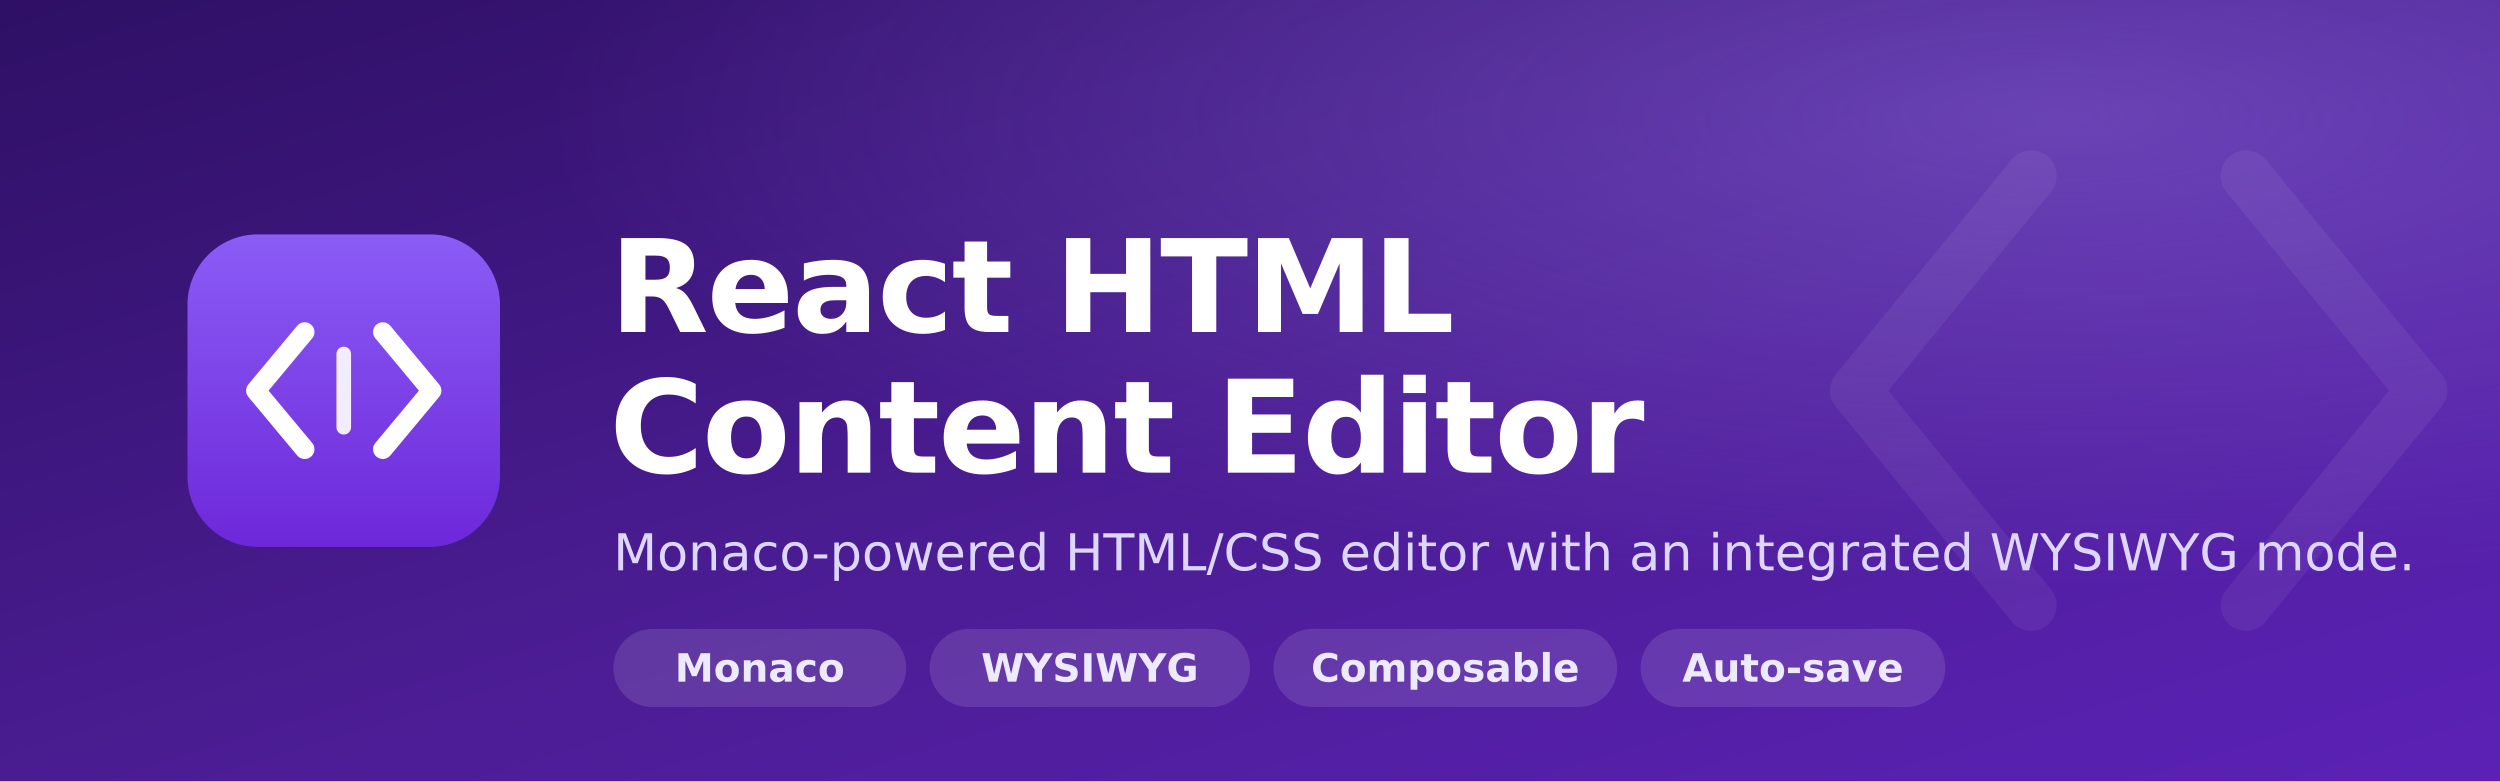
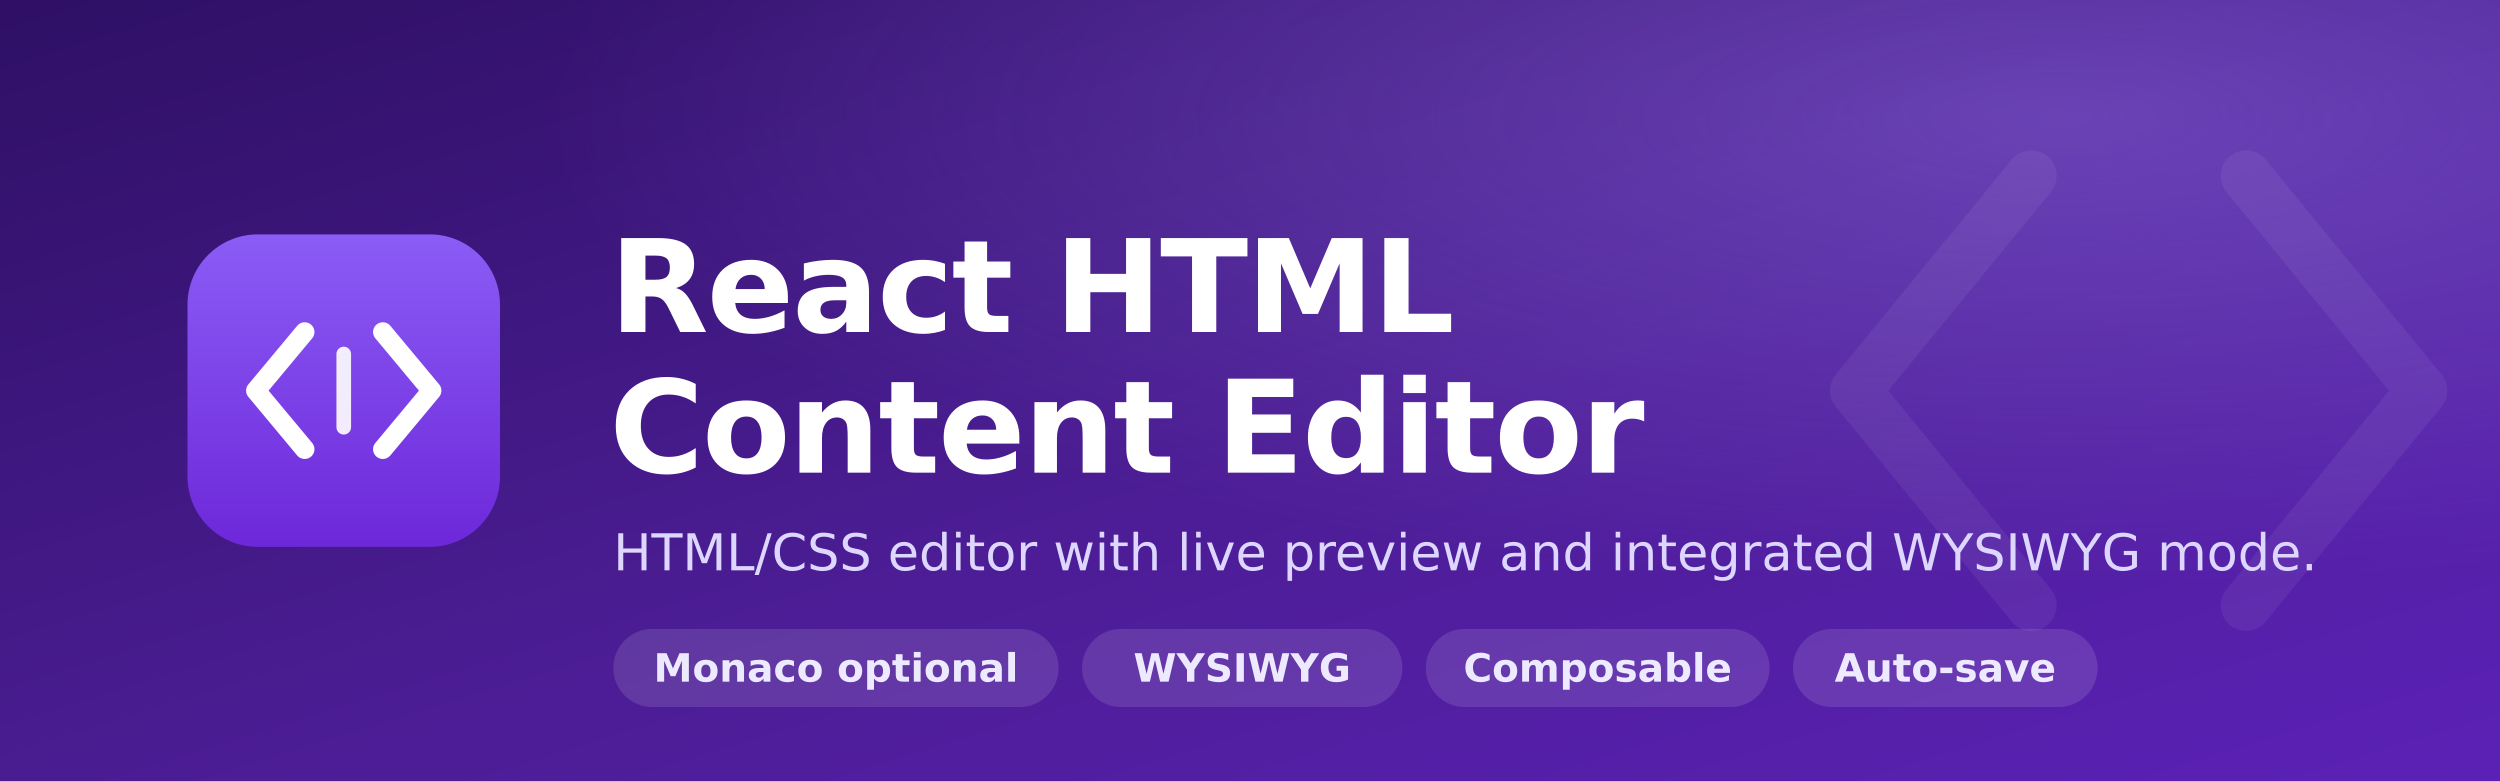
- <svg xmlns="http://www.w3.org/2000/svg" width="1280" height="400" viewBox="0 0 1280 400" role="img" aria-label="React HTML Content Editor — Monaco-powered HTML/CSS editor with an integrated WYSIWYG mode">
+ <svg xmlns="http://www.w3.org/2000/svg" width="1280" height="400" viewBox="0 0 1280 400" role="img" aria-label="React HTML Content Editor — HTML/CSS editor with a live preview and an integrated WYSIWYG mode">
  <defs>
    <linearGradient id="bg" x1="0" y1="0" x2="1" y2="1">
      <stop offset="0" stop-color="#2e1065" />
      <stop offset="0.55" stop-color="#4c1d95" />
      <stop offset="1" stop-color="#5b21b6" />
    </linearGradient>
    <radialGradient id="glow" cx="0.82" cy="0.15" r="0.6">
      <stop offset="0" stop-color="#a78bfa" stop-opacity="0.35" />
      <stop offset="1" stop-color="#a78bfa" stop-opacity="0" />
    </radialGradient>
    <linearGradient id="tile" x1="0" y1="0" x2="0" y2="1">
      <stop offset="0" stop-color="#8b5cf6" />
      <stop offset="1" stop-color="#6d28d9" />
    </linearGradient>
  </defs>
  <rect width="1280" height="400" fill="url(#bg)" />
  <rect width="1280" height="400" fill="url(#glow)" />
  <g fill="none" stroke="#ffffff" stroke-width="26" stroke-linecap="round" stroke-linejoin="round" opacity="0.06">
    <path d="M1040 90 950 200l90 110" />
    <path d="M1150 90 1240 200 1150 310" />
  </g>
  <g transform="translate(96,120)">
    <rect x="0" y="0" width="160" height="160" rx="36" fill="url(#tile)" />
    <g fill="none" stroke="#ffffff" stroke-width="10" stroke-linecap="round" stroke-linejoin="round">
      <path d="M60 50 35 80l25 30" />
      <path d="M100 50 125 80 100 110" />
    </g>
    <rect x="76.25" y="57.5" width="7.5" height="45" rx="3.75" fill="#ffffff" opacity="0.9" />
  </g>
  <g font-family="Manrope, 'DejaVu Sans', sans-serif" fill="#ffffff">
    <text x="312" y="170" font-size="66" font-weight="700" letter-spacing="-1">React HTML</text>
    <text x="312" y="242" font-size="66" font-weight="700" letter-spacing="-1">Content Editor</text>
-     <text x="314" y="292" font-size="26" font-weight="500" fill="#ddd6fe">Monaco-powered HTML/CSS editor with an integrated WYSIWYG mode.</text>
+     <text x="314" y="292" font-size="26" font-weight="500" fill="#ddd6fe">HTML/CSS editor with live preview and integrated WYSIWYG mode.</text>
  </g>
  <g font-family="Manrope, 'DejaVu Sans', sans-serif" font-size="20" font-weight="600" fill="#ede9fe">
    <g>
-       <rect x="314" y="322" width="150" height="40" rx="20" fill="#ffffff" opacity="0.12" />
-       <text x="389" y="349" text-anchor="middle">Monaco</text>
+       <rect x="314" y="322" width="228" height="40" rx="20" fill="#ffffff" opacity="0.12" />
+       <text x="428" y="349" text-anchor="middle">Monaco optional</text>
    </g>
    <g>
-       <rect x="476" y="322" width="164" height="40" rx="20" fill="#ffffff" opacity="0.12" />
-       <text x="558" y="349" text-anchor="middle">WYSIWYG</text>
+       <rect x="554" y="322" width="164" height="40" rx="20" fill="#ffffff" opacity="0.12" />
+       <text x="636" y="349" text-anchor="middle">WYSIWYG</text>
    </g>
    <g>
-       <rect x="652" y="322" width="176" height="40" rx="20" fill="#ffffff" opacity="0.12" />
-       <text x="740" y="349" text-anchor="middle">Composable</text>
+       <rect x="730" y="322" width="176" height="40" rx="20" fill="#ffffff" opacity="0.12" />
+       <text x="818" y="349" text-anchor="middle">Composable</text>
    </g>
    <g>
-       <rect x="840" y="322" width="156" height="40" rx="20" fill="#ffffff" opacity="0.12" />
-       <text x="918" y="349" text-anchor="middle">Auto-save</text>
+       <rect x="918" y="322" width="156" height="40" rx="20" fill="#ffffff" opacity="0.12" />
+       <text x="996" y="349" text-anchor="middle">Auto-save</text>
    </g>
  </g>
</svg>
